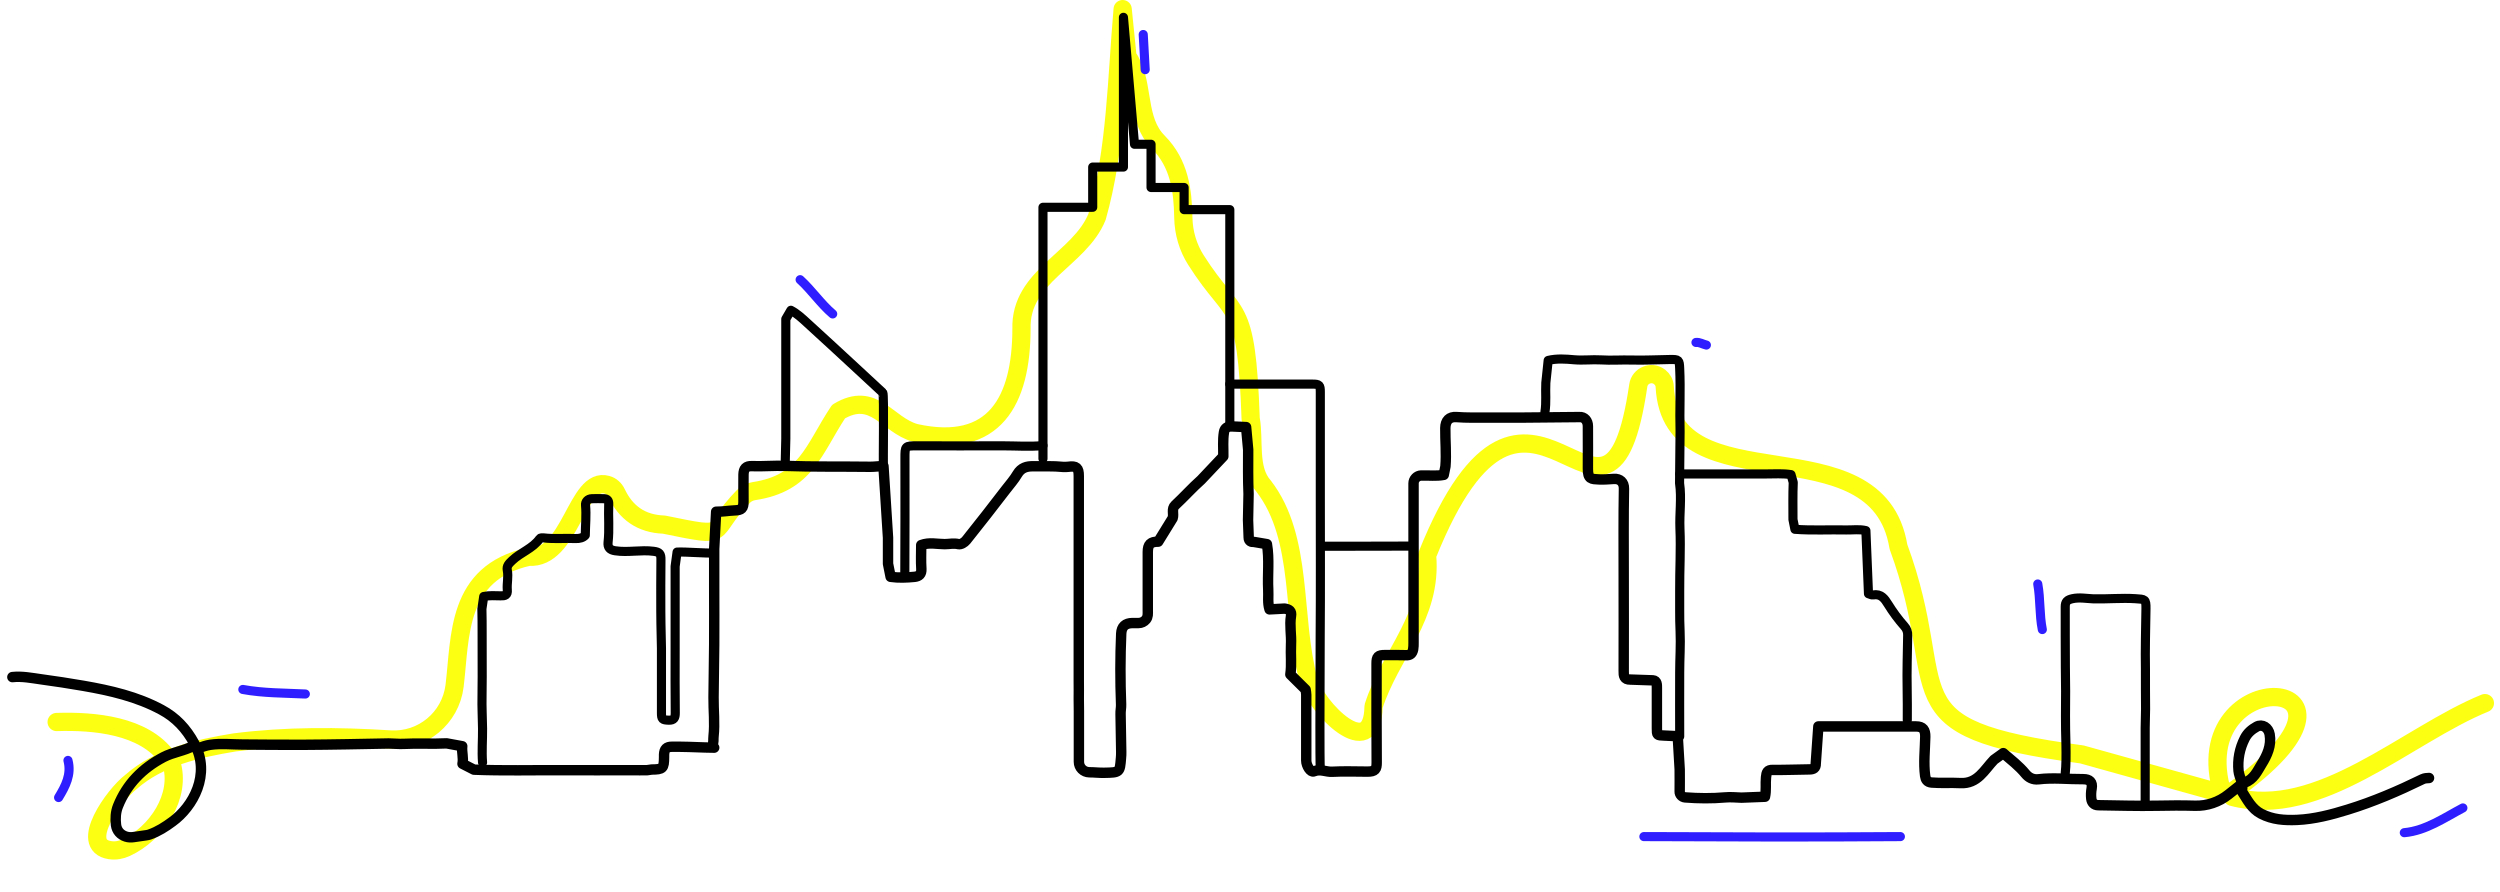
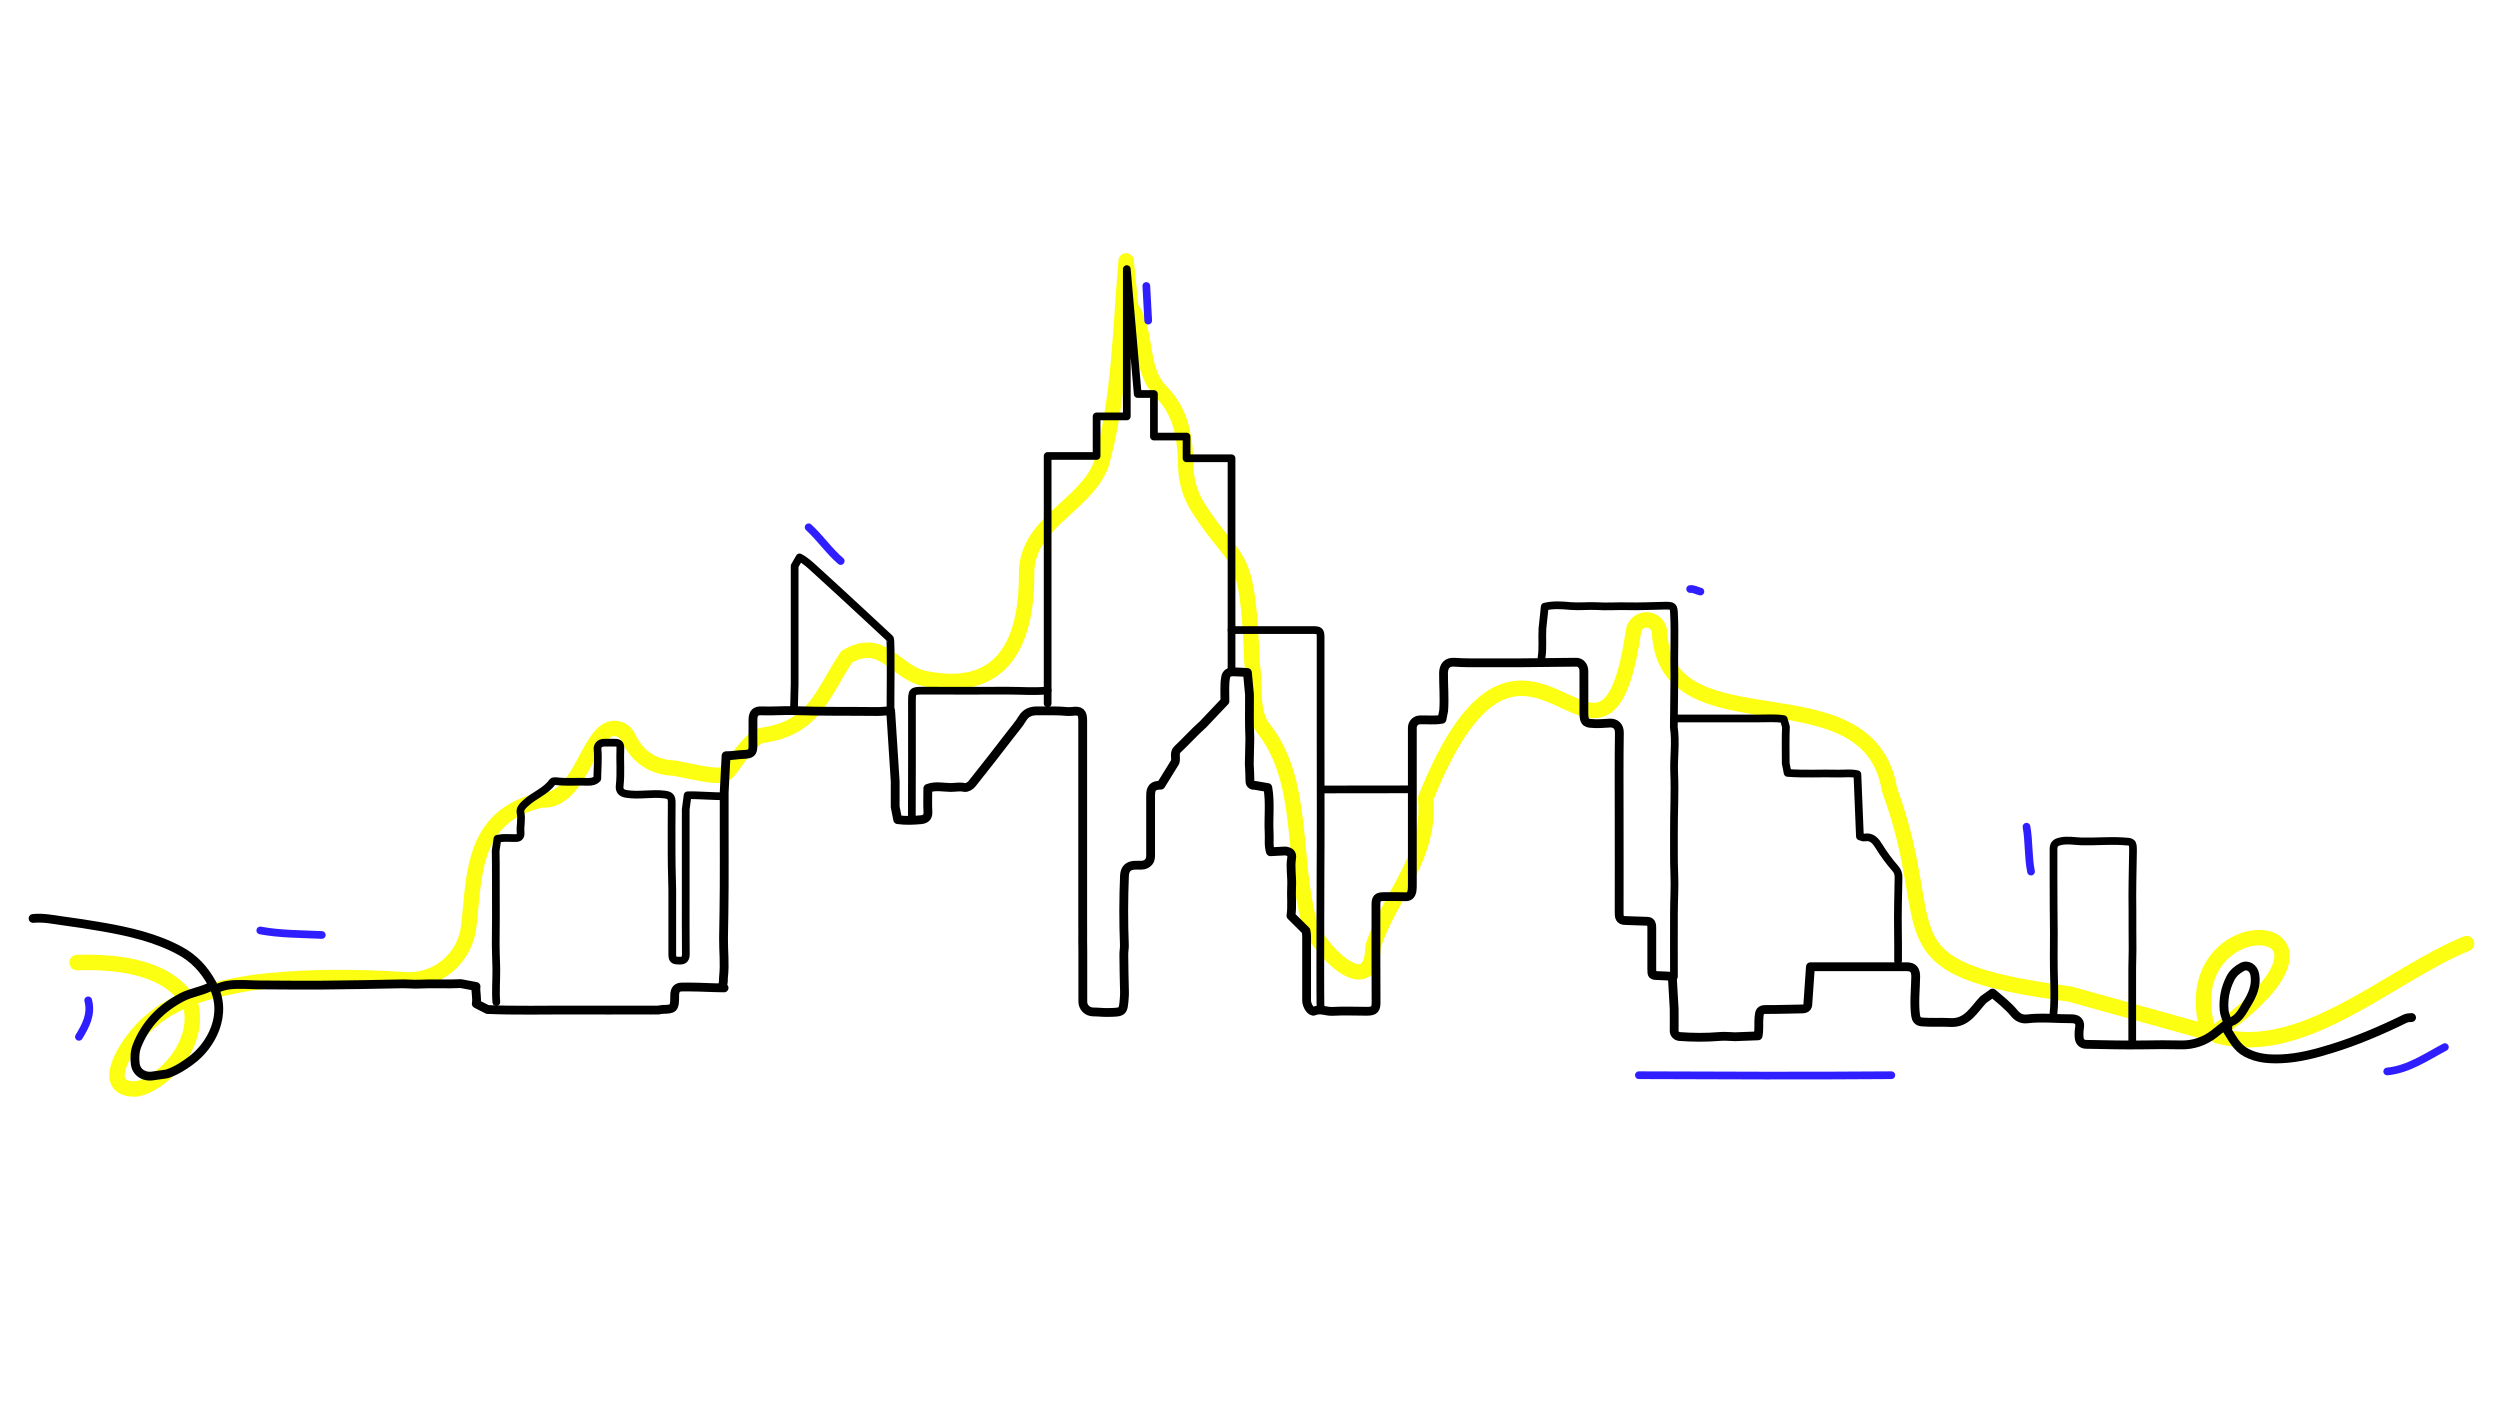
- <svg xmlns="http://www.w3.org/2000/svg" version="1.1" id="cityscape" x="0px" y="0px" viewBox="0 0 1920 685" style="enable-background:new 0 0 1920 685;" xml:space="preserve">
+ <svg xmlns="http://www.w3.org/2000/svg" version="1.1" id="cityscape" x="0px" y="0px" viewBox="0 0 2267.7 1275.6" style="enable-background:new 0 0 2267.7 1275.6;" xml:space="preserve">
  <style type="text/css">
	.st0{fill:none;stroke:#FCFF12;stroke-width:14;stroke-linecap:round;stroke-linejoin:round;stroke-miterlimit:10;}
	.st1{fill:none;stroke:#2F1EFF;stroke-width:7;stroke-linecap:round;stroke-linejoin:round;stroke-miterlimit:10;}
	.st2{fill:none;stroke:#000000;stroke-width:8;stroke-linecap:round;stroke-linejoin:round;stroke-miterlimit:10;}
	.st3{fill:none;stroke:#000000;stroke-width:7;stroke-linecap:round;stroke-linejoin:round;stroke-miterlimit:10;}
</style>
-   <path id="yellow_line" class="st0" d="M43.5,554.5c28.7-0.9,67,2.4,85,27.3c0.3,0.4,0.7,0.8,1.1,1.2l0,0c0.9,0.7,1.6,1.7,2,2.8  c8,25.5-11.3,54.4-34.8,65.2c-3.9,1.8-8.2,2.6-12.4,1.9c-24.5-3.8,3.3-42.5,16.1-52.3c21.8-19.2,51.6-25.8,79.5-30.4  c39.6-5.1,79.8-4.8,119.6-2.3c24.8,1.6,46.4-16.4,49.5-41c4.7-38.1,1.1-86.9,56.9-99.3c32.4,2.3,36.8-62,60.2-55.3  c3.3,0.9,5.9,3.4,7.3,6.4c7.1,15,18.9,23.6,36.4,24.2c52.9,10.8,32.9,7,61-21.6c2.1-2.2,5-3.6,8-4.1c40.3-6,45.9-32.1,65.1-61.1  c27.4-16.4,37.2,10.4,59,16.4c61,13.5,81.4-25,81.5-79.9c-1.2-40.8,44.6-53,58-86C857.2,114.7,857.6,59.7,862.2,7l0,0l3.7,36.5l0,0  c12.8,17.7,6.7,44.3,20.6,62.2c1,1.3,2.1,2.4,3.2,3.6c16,16.3,18.7,36.6,19.1,57.8c0.2,11.6,3.5,23,9.8,32.8  c30,47.2,38.6,27.6,41.9,121.6c3.1,16.7-1.9,38.5,10,51.9c31,40.2,21.3,101,34.5,149.1c5.6,21.1,49.2,64.9,49.9,20  c12.7-40.1,45.3-69.2,41.1-116c79.1-197.5,138.5,30.7,162.2-130.4c1.1-7.8,10.3-11.4,16.4-6.6l0,0c2.3,1.8,3.8,4.5,3.9,7.5  c5,94.3,163.4,24.6,179.5,122.9c41.9,113.8-12.2,139,140.9,159.5l108,30.1c-31.1-103.7,138.9-93.8,6-0.5l1.5,3  c66.8,17.8,133.7-47.4,194-72" />
-   <path id="blue_right_bottom" class="st1" d="M234.5,533c-15.9-0.8-32.4-0.6-48-3.5" />
-   <path id="blue_left_bottom" class="st1" d="M1891.5,620.5c-14.2,7.5-28.5,17.5-45,19" />
-   <path id="blue_bottom" class="st1" d="M1459.5,642.5c-65.6,0.5-131.3,0.3-197,0" />
-   <path id="blue_top_left" class="st1" d="M614.5,214.8c8.9,8.1,16,18.7,25,26.3" />
-   <path id="blue_left_down_bottom" class="st1" d="M52.2,584c2.8,10.8-1.8,19.6-7.2,28.5" />
-   <path id="blue_right_top" class="st1" d="M1565,448.5c2.1,11.6,1.2,23.5,3.5,35" />
-   <path id="blue_top_top" class="st1" d="M878,26.5c0.5,9,1,18,1.5,27" />
-   <path id="blue_top_right" class="st1" d="M1302.5,263c2.9-0.3,5.3,1.4,8,2" />
-   <path id="outline" class="st2" d="M1865.5,597.5c-1.7,0.1-3.3,0.1-5,0.9c-18.6,9.1-37.7,17.3-57.5,23.4c-12.6,3.9-25.5,7.3-38.9,7.9  c-9.7,0.4-18.8-0.2-27.5-4.7c-7.4-3.8-10.8-11-15-17.5c1.9-5.6-1.9-10.3-2.4-15.5c-0.8-8.7,0.8-17.1,4.8-25c2.1-4.1,5.3-6.8,9.1-8.9  c4.4-2.4,9.1,0.7,10,5.9c1.5,8.6-1.9,16-6.2,22.9c-3.3,5.4-6.1,11.7-12.9,14.1c-0.3,0.1-0.7,0-1,0l-11.6,9.2  c-7.3,5.8-16.4,8.9-25.7,8.6c-0.1,0-0.1,0-0.2,0c-9.7-0.3-19.3-0.2-29,0c-15,0.3-30-0.2-45-0.4c-3.4,0-5.1-2.2-5.4-5  c-0.3-2.6-0.2-5.3,0.3-8c0.8-4.7-1.5-7-6.4-7c-11.5,0.1-23-1.3-34.5,0.1c-4.3,0.5-7.6-1.4-9.9-4.2c-5-6.1-11.2-10.8-17.1-15.9  l-7.1,5.1c-7.4,7.7-12.6,18.7-25.9,17.9c-7.3-0.4-14.7,0.2-22-0.4c-3.5-0.3-4.6-2.3-5-5.1c-1.3-10-0.1-20,0.1-30  c0.1-5.4-1.7-8-7.1-8c-10.7,0-21.3,0-32,0c-14.3,0-28.7,0-43,0l-2,28.5c0.1,3.6-1.8,4.5-5,4.5c-9.3,0.1-18.7,0.5-28,0.4  c-4.3-0.1-4.8,1.9-5.2,5.6c-0.5,5,0.3,10.1-0.8,15l-18,0.7c-4.1-0.1-8.3-0.6-12.5-0.2c-10.3,0.9-20.6,0.8-30.9,0  c-2.3-0.2-4.2-2.2-4.1-4.5c0-5.7,0.1-11.3,0-17l-1.5-25.5c-3.5-0.2-7-0.4-10.5-0.5c-5.5-0.2-5.5-0.2-5.5-5.5c0-10.3,0-20.7,0-31  c0-2.5,0.1-5.7-3-5.9l-17.5-0.6c-4.7,0.1-5.1-2.9-5-6.6c0.1-24.3,0-48.7,0-73c0-22.3-0.2-44.7,0.2-67c0.1-5-3.1-7.8-7.7-7.5  c-3.8,0.2-7.7,0.6-11.5,0.4c-5.8-0.3-8.6,0-8.5-8.4c0.1-10.8,0-21.7,0-32.5c0-4.2-2.7-7.3-6.5-7l-42.5,0.4c-9.5,0-19,0-28.5,0  c-7.8,0-15.7,0.2-23.5-0.4c-5.5-0.4-8.4,2.7-8.5,8.4c-0.1,9.8,0.9,19.7,0.1,29.5l-1.3,6.5c-5.8,1.1-11.6,0.3-17.4,0.5  c-3.2,0.1-5.8,2.8-5.8,6c0,40.8,0,81.7,0,122.5c0,1.7,0,3.3-0.3,5c-0.7,3.3-2.2,4.7-5.6,4.5c-5.3-0.2-10.7-0.1-16-0.1  c-5.4,0-6.5,1.1-6.5,6.5c0,25.3-0.1,50.7,0.1,76c0,5.2-1,7-7.1,7c-9,0-18-0.4-27,0.1c-4.7,0.3-9.1-2.4-14.1-0.3  c-2.5,1.1-5.9-4.3-5.9-8.3c0-16.8,0-33.7,0-50.5c0-1.3-0.3-2.7-0.5-4L991,518c1.1-7.6,0.1-15.3,0.5-23c0.4-7.3-1.2-14.7,0-22  c0.6-3.6-1.2-5.1-5-5.6L975,468c-1.6-5.1-0.7-10.1-1-15.1c-0.6-11.7,1-23.4-1-35l-10-1.7c-1.9,0.2-4-0.5-4-3.3  c-0.1-4.5-0.3-9-0.5-13.5l0.4-20c-0.5-11.3-0.3-22.7-0.3-34L957,328c-3.7-0.2-7.3-0.4-11-0.5c-3.1-0.1-5.5,1.1-6,4.5  c-1,6.1-0.4,12.3-0.5,18.5l-17,18c-7,6.2-13.2,13.2-20,19.5c-3,2.8-0.8,6.7-1.9,10l-11.1,18c-5.9,0-8,2-8,8c0,15,0,30,0,45  c0,2.3,0.3,4.7-1.4,6.8c-1.4,1.7-3.5,2.7-5.7,2.7c-1.6,0-3.2,0-4.8,0c-5.4,0.1-8.2,2.7-8.5,8c-0.8,18.2-0.8,36.3-0.1,54.5  c0.1,2.5-0.5,5-0.4,7.5c0.1,9.7,0.3,19.3,0.5,29c0,1.3,0,3.5-0.2,4.8c-0.9,10.9-0.8,11-12.8,11.2c-3.9,0.1-7.7-0.4-11.6-0.4  c-4.4-0.1-7.9-3.6-7.9-8c0-13,0-26,0-39l-0.1-9.5c0.1-4.5,0-9,0-13.5c0-15.5,0-31,0-46.5c0-37,0-74,0-111c0-6.4-1.7-8-8.2-7.1  c-1.1,0.1-2.8,0.2-3.8,0.1c-7.7-0.8-15.3-0.4-23-0.5c-5.1-0.1-9.2,1.1-12.1,5.9c-2.5,4.3-5.9,8.1-8.9,12c-10,13.1-20.2,26.1-30.5,39  c-1.4,1.7-4,3.3-5.9,2.9c-3.6-0.9-7.1,0-10.6,0c-5.8,0-11.8-1.6-18,0.7c0,6.1-0.3,12.3,0.1,18.4c0.2,4-1.7,5.6-5.1,6  c-6.2,0.6-12.3,0.9-18.5,0l-2-10c0-6.7,0-13.3,0-20l-3.5-55c-3.8,0-6.7,0.5-10,0.5c-21.8-0.3-43.7,0.1-65.5-0.7  c-8.4-0.3-17,0.5-25.5,0.2c-4.6-0.2-6.4,1.8-6.5,6.5c-0.1,6.8,0,13.7,0,20.5c0,5.6-1.3,6.8-7,7c-4.7,0.2-8.5,1-14,1l-1.5,28.5  c0,7.2,0,14.3,0,21.5v7c0,15,0.1,30,0,45c-0.1,13.5-0.3,27-0.5,40.5c-0.1,10,1.1,20,0,30c-0.3,2.4,0.3,4.8-1,7l1.5,1.7  c-10-0.1-16.5-0.6-26.5-0.7c-2,0-4,0-6,0c-4.1,0-5.8,1.7-6,6c0,0.7,0,1.3,0,2c-0.1,8.7-0.8,9.4-9.5,9.5l-3.5,0.5  c-3.8,0.1-7.7,0-11.5,0c-18,0-36,0.1-54,0c-22.5-0.1-45,0.5-67.5-0.4l-8.8-4.5c0.9-4.6-0.7-9-0.2-13.5l-12-2.2  c-11,0.6-22-0.2-33,0.4c-3.9,0.2-7.7-0.3-11.5-0.3c-21.7,0.4-43.3,0.9-65,1c-15.7,0.1-31.3-0.1-47-0.2c-8.3,0-16.7-1-25,0.2  c-3.2,0.5-6.1,1.5-9,2.6l-3.5-2c-7.4,4.1-16,5-23.5,8.9c-16.1,8.5-28.1,20.6-34.9,37.6c-1.8,4.5-2.1,9.6-1.5,14.5  c0.6,4.5,3.5,7.6,7.6,8.9c1.9,0.6,3.9,0.7,5.8,0.4l9.7-1.4c0.9-0.1,1.8-0.3,2.7-0.6c6.5-2.3,12.1-5.9,17.5-9.9  c15.8-11.4,29.9-36.4,16.8-60.1C143,559.5,135,551,124,545.1c-18.7-10.1-39.3-14.8-60-18.4c-10.8-1.9-21.6-3.5-32.5-5  c-7.2-1-14.6-2.5-22-1.7" />
-   <path id="building_right" class="st3" d="M1647.5,607.2c0,39,0-41.2,0-48.2l0.3-14.5c-0.2-10.2,0-20.3-0.1-30.5  c-0.3-15.5,0.2-31,0.4-46.5c0.1-7.5-0.7-7.2-8-7.7c-10.9-0.7-21.7,0.4-32.5,0.1c-5.2-0.2-10.6-1.3-16-0.1c-4,0.9-5.5,2.3-5.5,6.2  c0.1,15.3-0.1,30.7,0.1,46c0.2,12.7,0.3,25.4,0.1,38c-0.2,12.7,1.2,31.3-0.2,44" />
-   <path id="building_middle" class="st3" d="M944.5,295c23.7,0,39.8,0,63.5,0c5.3,0,6,0.7,6,6c0,26.5,0,53,0,79.5c0,36,0.2,72-0.1,108  c-0.1,11.5,0,23-0.1,34.5c0,7.3-0.3,60.6,0.2,67.9" />
-   <path id="building_left_middle_02" class="st3" d="M801,342.2c-10.2,1-20.3,0.2-30.5,0.2c-22,0.1-44,0-66,0c-9.5,0-9.5,0-9.5,9.5  c0,24.2,0.1,67.3-0.1,91.5" />
-   <path id="building_left_middle" class="st3" d="M603,357.8c0-4.5,0.5-16.3,0.5-20.8c0-14.2,0-28.3,0-42.5c0-16.5,0-33,0-49.5  l3.9-6.7c4.6,2.4,8.7,6.2,12.6,9.8c12.6,11.4,25,23,37.5,34.5c6.9,6.3,13.6,12.7,20.5,19c1.1,1,0.1,55.2,0.5,56.5" />
-   <path id="background_right_middle" class="st3" d="M1186.5,316.5c1.2-7.5,0.3-15,0.7-22.5l1.8-17.2c6.6-1.6,13.4-1.1,20-0.5  c6.9,0.6,13.7-0.3,20.5,0.1c7.8,0.5,15.6-0.1,23.5,0.1c9.8,0.3,19.7-0.3,29.5-0.4c7-0.1,7.2,0.2,7.5,7c0.8,16-0.2,32,0.3,48l-0.4,40  c1.7,11.6-0.2,23.3,0.3,35c0.7,15.8-0.3,31.7-0.2,47.5c0.1,10.3-0.2,20.7,0.3,31c0.5,10.6-0.3,21.3-0.3,32c-0.1,13.5,0,35.5,0,49" />
-   <path id="background_right_buildings" class="st3" d="M1290.1,364c6,0,59.9,0,65.9,0c6.5,0,13-0.5,19.5,0.5l1.7,6  c-0.4,9.5-0.2,19-0.2,28.5l1.5,7.5c13.2,1,26.3,0.2,39.5,0.5c5,0.1,10-0.7,15,0.5l2,48.5c1.2,0.3,2.4,1.1,3.5,0.9  c6.1-1.1,8.9,2.9,11.5,7.1c3.7,6,7.9,11.7,12.6,17c1.8,2,2.6,4.3,2.5,7c-0.2,13.7-0.7,27.3-0.4,41c0.2,8,0.1,16,0.1,24" />
-   <path id="line_-_background" class="st3" d="M1083.6,419.4c-7.2,0.1-60.9,0.1-68.1,0.1" />
-   <path id="background_letft_building" class="st3" d="M548.5,424.7c-7,0.3-21.5-1-28.5-0.7l-1.5,11c0,21.7,0,43.3,0,65  c0,15.8-0.1,31.7,0.1,47.5c0,3.7-0.8,5.8-5.1,5.6c-4.8-0.2-5.5-0.6-5.5-5.6c0-16.5,0-33,0-49.5c0-6.3-0.4-12.7-0.4-19l-0.1-9.5  c0-13.2-0.1-26.3,0.1-39.5c0.1-4.7-1-6-5.6-6.6c-9.8-1.3-19.7,1.1-29.5-0.4c-4.2-0.6-5.9-2.5-5.5-6.5c1.1-9.8,0.1-19.7,0.5-29.5  c0.1-2.6-1.1-3.9-3.5-4c-3.2-0.1-6.3-0.1-9.5,0s-5.1,2.5-4.8,5c0.7,7.6-0.1,15.2-0.2,23.1c-1.7,1.9-4.3,2.6-7.5,2.5  c-8.2-0.4-16.3,0.5-24.5-0.5c-1-0.1-2.5-0.1-2.9,0.5c-5.4,7.7-14.6,10.5-21.2,16.8c-2.4,2.3-4.5,4.2-3.8,7.6c1,5-0.4,10,0,15  c0.4,4.2-1.8,4.7-5.1,4.6c-4.3-0.1-8.7-0.4-13,0.5l-1.4,9.5c0.3,12.3,0.1,24.7,0.2,37c0,10,0.1,20-0.1,30c-0.2,8.3,0.3,16.7,0.4,25  c0.1,8.7-0.7,17.3,0,26" />
-   <polyline id="highestbuilding" class="st3" points="801,352.3 801,159.2 839.2,159.2 839.2,128.3 862.8,128.3 862.8,13.3   871.3,110.8 884,110.8 884,144 909.4,144 909.4,161 944.5,161 944.5,327.5 " />
+   <path id="yellow_line" class="st0" d="M69.9,873.1c33.4-1,77.9,2.8,98.8,31.7c0.3,0.5,0.8,0.9,1.3,1.4l0,0c1,0.8,1.9,2,2.3,3.3  c9.3,29.6-13.1,63.2-40.4,75.8c-4.5,2.1-9.5,3-14.4,2.2c-28.5-4.4,3.8-49.4,18.7-60.8c25.3-22.3,60-30,92.4-35.3  c46-5.9,92.7-5.6,139-2.7c28.8,1.9,53.9-19.1,57.5-47.7c5.5-44.3,1.3-101,66.1-115.4c37.7,2.7,42.8-72.1,70-64.3  c3.8,1,6.9,4,8.5,7.4c8.3,17.4,22,27.4,42.3,28.1c61.5,12.6,38.2,8.1,70.9-25.1c2.4-2.6,5.8-4.2,9.3-4.8c46.8-7,53.3-37.3,75.7-71  c31.8-19.1,43.2,12.1,68.6,19.1c70.9,15.7,94.6-29.1,94.7-92.9c-1.4-47.4,51.8-61.6,67.4-100c17.1-60.3,17.5-124.2,22.9-185.5l0,0  l4.3,42.4l0,0c14.9,20.6,7.8,51.5,23.9,72.3c1.2,1.5,2.4,2.8,3.7,4.2c18.6,18.9,21.7,42.5,22.2,67.2c0.2,13.5,4.1,26.7,11.4,38.1  c34.9,54.9,44.9,32.1,48.7,141.3c3.6,19.4-2.2,44.7,11.6,60.3c36,46.7,24.8,117.4,40.1,173.3c6.5,24.5,57.2,75.4,58,23.2  c14.8-46.6,52.6-80.4,47.8-134.8c91.9-229.5,161,35.7,188.5-151.6c1.3-9.1,12-13.2,19.1-7.7l0,0c2.7,2.1,4.4,5.2,4.5,8.7  c5.8,109.6,189.9,28.6,208.6,142.8c48.7,132.3-14.2,161.6,163.8,185.4l125.5,35c-36.1-120.5,161.4-109,7-0.6l1.7,3.5  c77.6,20.7,155.4-55.1,225.5-83.7" />
+   <path id="blue_right_bottom" class="st1" d="M291.9,848.1c-18.5-0.9-37.7-0.7-55.8-4.1" />
+   <path id="blue_left_bottom" class="st1" d="M2217.7,949.8c-16.5,8.7-33.1,20.3-52.3,22.1" />
+   <path id="blue_bottom" class="st1" d="M1715.6,975.3c-76.2,0.6-152.6,0.3-229,0" />
+   <path id="blue_top_left" class="st1" d="M733.5,478.3c10.3,9.4,18.6,21.7,29.1,30.6" />
+   <path id="blue_left_down_bottom" class="st1" d="M80,907.4c3.3,12.6-2.1,22.8-8.4,33.1" />
+   <path id="blue_right_top" class="st1" d="M1838.2,749.9c2.4,13.5,1.4,27.3,4.1,40.7" />
+   <path id="blue_top_top" class="st1" d="M1039.8,259.4c0.6,10.5,1.2,20.9,1.7,31.4" />
+   <path id="blue_top_right" class="st1" d="M1533.1,534.3c3.4-0.3,6.2,1.6,9.3,2.3" />
+   <path id="outline" class="st2" d="M2187.5,923c-2,0.1-3.8,0.1-5.8,1c-21.6,10.6-43.8,20.1-66.8,27.2c-14.6,4.5-29.6,8.5-45.2,9.2  c-11.3,0.5-21.9-0.2-32-5.5c-8.6-4.4-12.6-12.8-17.4-20.3c2.2-6.5-2.2-12-2.8-18c-0.9-10.1,0.9-19.9,5.6-29.1  c2.4-4.8,6.2-7.9,10.6-10.3c5.1-2.8,10.6,0.8,11.6,6.9c1.7,10-2.2,18.6-7.2,26.6c-3.8,6.3-7.1,13.6-15,16.4c-0.3,0.1-0.8,0-1.2,0  l-13.5,10.7c-8.5,6.7-19.1,10.3-29.9,10c-0.1,0-0.1,0-0.2,0c-11.3-0.3-22.4-0.2-33.7,0c-17.4,0.3-34.9-0.2-52.3-0.5  c-4,0-5.9-2.6-6.3-5.8c-0.3-3-0.2-6.2,0.3-9.3c0.9-5.5-1.7-8.1-7.4-8.1c-13.4,0.1-26.7-1.5-40.1,0.1c-5,0.6-8.8-1.6-11.5-4.9  c-5.8-7.1-13-12.6-19.9-18.5l-8.3,5.9c-8.6,8.9-14.6,21.7-30.1,20.8c-8.5-0.5-17.1,0.2-25.6-0.5c-4.1-0.3-5.3-2.7-5.8-5.9  c-1.5-11.6-0.1-23.2,0.1-34.9c0.1-6.3-2-9.3-8.3-9.3c-12.4,0-24.8,0-37.2,0c-16.6,0-33.4,0-50,0l-2.3,33.1c0.1,4.2-2.1,5.2-5.8,5.2  c-10.8,0.1-21.7,0.6-32.5,0.5c-5-0.1-5.6,2.2-6,6.5c-0.6,5.8,0.3,11.7-0.9,17.4l-20.9,0.8c-4.8-0.1-9.6-0.7-14.5-0.2  c-12,1-23.9,0.9-35.9,0c-2.7-0.2-4.9-2.6-4.8-5.2c0-6.6,0.1-13.1,0-19.8l-1.7-29.6c-4.1-0.2-8.1-0.5-12.2-0.6  c-6.4-0.2-6.4-0.2-6.4-6.4c0-12,0-24.1,0-36c0-2.9,0.1-6.6-3.5-6.9l-20.3-0.7c-5.5,0.1-5.9-3.4-5.8-7.7c0.1-28.2,0-56.6,0-84.8  c0-25.9-0.2-52,0.2-77.9c0.1-5.8-3.6-9.1-8.9-8.7c-4.4,0.2-8.9,0.7-13.4,0.5c-6.7-0.3-10,0-9.9-9.8c0.1-12.6,0-25.2,0-37.8  c0-4.9-3.1-8.5-7.6-8.1l-49.4,0.5c-11,0-22.1,0-33.1,0c-9.1,0-18.2,0.2-27.3-0.5c-6.4-0.5-9.8,3.1-9.9,9.8  c-0.1,11.4,1,22.9,0.1,34.3l-1.5,7.6c-6.7,1.3-13.5,0.3-20.2,0.6c-3.7,0.1-6.7,3.3-6.7,7c0,47.4,0,95,0,142.4c0,2,0,3.8-0.3,5.8  c-0.8,3.8-2.6,5.5-6.5,5.2c-6.2-0.2-12.4-0.1-18.6-0.1c-6.3,0-7.6,1.3-7.6,7.6c0,29.4-0.1,58.9,0.1,88.3c0,6-1.2,8.1-8.3,8.1  c-10.5,0-20.9-0.5-31.4,0.1c-5.5,0.3-10.6-2.8-16.4-0.3c-2.9,1.3-6.9-5-6.9-9.6c0-19.5,0-39.2,0-58.7c0-1.5-0.3-3.1-0.6-4.6  l-13.6-13.5c1.3-8.8,0.1-17.8,0.6-26.7c0.5-8.5-1.4-17.1,0-25.6c0.7-4.2-1.4-5.9-5.8-6.5l-13.4,0.7c-1.9-5.9-0.8-11.7-1.2-17.5  c-0.7-13.6,1.2-27.2-1.2-40.7l-11.6-2c-2.2,0.2-4.6-0.6-4.6-3.8c-0.1-5.2-0.3-10.5-0.6-15.7l0.5-23.2c-0.6-13.1-0.3-26.4-0.3-39.5  l-1.9-20.2c-4.3-0.2-8.5-0.5-12.8-0.6c-3.6-0.1-6.4,1.3-7,5.2c-1.2,7.1-0.5,14.3-0.6,21.5l-19.8,20.9c-8.1,7.2-15.3,15.3-23.2,22.7  c-3.5,3.3-0.9,7.8-2.2,11.6l-12.9,20.9c-6.9,0-9.3,2.3-9.3,9.3c0,17.4,0,34.9,0,52.3c0,2.7,0.3,5.5-1.6,7.9c-1.6,2-4.1,3.1-6.6,3.1  c-1.9,0-3.7,0-5.6,0c-6.3,0.1-9.5,3.1-9.9,9.3c-0.9,21.2-0.9,42.2-0.1,63.3c0.1,2.9-0.6,5.8-0.5,8.7c0.1,11.3,0.3,22.4,0.6,33.7  c0,1.5,0,4.1-0.2,5.6c-1,12.7-0.9,12.8-14.9,13c-4.5,0.1-8.9-0.5-13.5-0.5c-5.1-0.1-9.2-4.2-9.2-9.3c0-15.1,0-30.2,0-45.3l-0.1-11  c0.1-5.2,0-10.5,0-15.7c0-18,0-36,0-54c0-43,0-86,0-129c0-7.4-2-9.3-9.5-8.3c-1.3,0.1-3.3,0.2-4.4,0.1c-8.9-0.9-17.8-0.5-26.7-0.6  c-5.9-0.1-10.7,1.3-14.1,6.9c-2.9,5-6.9,9.4-10.3,13.9c-11.6,15.2-23.5,30.3-35.4,45.3c-1.6,2-4.6,3.8-6.9,3.4c-4.2-1-8.3,0-12.3,0  c-6.7,0-13.7-1.9-20.9,0.8c0,7.1-0.3,14.3,0.1,21.4c0.2,4.6-2,6.5-5.9,7c-7.2,0.7-14.3,1-21.5,0l-2.3-11.6c0-7.8,0-15.5,0-23.2  l-4.1-63.9c-4.4,0-7.8,0.6-11.6,0.6c-25.3-0.3-50.8,0.1-76.1-0.8c-9.8-0.3-19.8,0.6-29.6,0.2c-5.3-0.2-7.4,2.1-7.6,7.6  c-0.1,7.9,0,15.9,0,23.8c0,6.5-1.5,7.9-8.1,8.1c-5.5,0.2-9.9,1.2-16.3,1.2l-1.7,33.1c0,8.4,0,16.6,0,25v8.1c0,17.4,0.1,34.9,0,52.3  c-0.1,15.7-0.3,31.4-0.6,47.1c-0.1,11.6,1.3,23.2,0,34.9c-0.3,2.8,0.3,5.6-1.2,8.1l1.7,2c-11.6-0.1-19.2-0.7-30.8-0.8  c-2.3,0-4.6,0-7,0c-4.8,0-6.7,2-7,7c0,0.8,0,1.5,0,2.3c-0.1,10.1-0.9,10.9-11,11l-4.1,0.6c-4.4,0.1-8.9,0-13.4,0  c-20.9,0-41.8,0.1-62.8,0c-26.2-0.1-52.3,0.6-78.5-0.5l-10.2-5.2c1-5.3-0.8-10.5-0.2-15.7l-13.9-2.6c-12.8,0.7-25.6-0.2-38.4,0.5  c-4.5,0.2-8.9-0.3-13.4-0.3c-25.2,0.5-50.3,1-75.5,1.2c-18.2,0.1-36.4-0.1-54.6-0.2c-9.6,0-19.4-1.2-29.1,0.2  c-3.7,0.6-7.1,1.7-10.5,3l-4.1-2.3c-8.6,4.8-18.6,5.8-27.3,10.3c-18.7,9.9-32.7,23.9-40.6,43.7c-2.1,5.2-2.4,11.2-1.7,16.9  c0.7,5.2,4.1,8.8,8.8,10.3c2.2,0.7,4.5,0.8,6.7,0.5l11.3-1.6c1-0.1,2.1-0.3,3.1-0.7c7.6-2.7,14.1-6.9,20.3-11.5  c18.4-13.2,34.8-42.3,19.5-69.9c-7.2-13.2-16.5-23.1-29.3-30c-21.7-11.7-45.7-17.2-69.7-21.4c-12.6-2.2-25.1-4.1-37.8-5.8  c-8.4-1.2-17-2.9-25.6-2" />
+   <path id="building_right" class="st3" d="M1934.1,934.3c0,45.3,0-47.9,0-56l0.3-16.9c-0.2-11.9,0-23.6-0.1-35.4  c-0.3-18,0.2-36,0.5-54c0.1-8.7-0.8-8.4-9.3-8.9c-12.7-0.8-25.2,0.5-37.8,0.1c-6-0.2-12.3-1.5-18.6-0.1c-4.6,1-6.4,2.7-6.4,7.2  c0.1,17.8-0.1,35.7,0.1,53.5c0.2,14.8,0.3,29.5,0.1,44.2c-0.2,14.8,1.4,36.4-0.2,51.1" />
+   <path id="building_middle" class="st3" d="M1117.1,571.5c27.5,0,46.3,0,73.8,0c6.2,0,7,0.8,7,7c0,30.8,0,61.6,0,92.4  c0,41.8,0.2,83.7-0.1,125.5c-0.1,13.4,0,26.7-0.1,40.1c0,8.5-0.3,70.4,0.2,78.9" />
+   <path id="building_left_middle_02" class="st3" d="M950.3,626.3c-11.9,1.2-23.6,0.2-35.4,0.2c-25.6,0.1-51.1,0-76.7,0  c-11,0-11,0-11,11c0,28.1,0.1,78.2-0.1,106.3" />
+   <path id="building_left_middle" class="st3" d="M720.2,644.5c0-5.2,0.6-18.9,0.6-24.2c0-16.5,0-32.9,0-49.4c0-19.2,0-38.4,0-57.5  l4.5-7.8c5.3,2.8,10.1,7.2,14.6,11.4c14.6,13.2,29.1,26.7,43.6,40.1c8,7.3,15.8,14.8,23.8,22.1c1.3,1.2,0.1,64.2,0.6,65.7" />
+   <path id="background_right_middle" class="st3" d="M1398.3,596.5c1.4-8.7,0.3-17.4,0.8-26.2l2.1-20c7.7-1.9,15.6-1.3,23.2-0.6  c8,0.7,15.9-0.3,23.8,0.1c9.1,0.6,18.1-0.1,27.3,0.1c11.4,0.3,22.9-0.3,34.3-0.5c8.1-0.1,8.4,0.2,8.7,8.1  c0.9,18.6-0.2,37.2,0.3,55.8l-0.5,46.5c2,13.5-0.2,27.1,0.3,40.7c0.8,18.4-0.3,36.8-0.2,55.2c0.1,12-0.2,24.1,0.3,36  c0.6,12.3-0.3,24.8-0.3,37.2c-0.1,15.7,0,41.3,0,57" />
+   <path id="background_right_buildings" class="st3" d="M1518.7,651.7c7,0,69.6,0,76.6,0c7.6,0,15.1-0.6,22.7,0.6l2,7  c-0.5,11-0.2,22.1-0.2,33.1l1.7,8.7c15.3,1.2,30.6,0.2,45.9,0.6c5.8,0.1,11.6-0.8,17.4,0.6l2.3,56.4c1.4,0.3,2.8,1.3,4.1,1  c7.1-1.3,10.3,3.4,13.4,8.3c4.3,7,9.2,13.6,14.6,19.8c2.1,2.3,3,5,2.9,8.1c-0.2,15.9-0.8,31.7-0.5,47.7c0.2,9.3,0.1,18.6,0.1,27.9" />
+   <path id="line_-_background" class="st3" d="M1278.7,716c-8.4,0.1-70.8,0.1-79.1,0.1" />
+   <path id="background_letft_building" class="st3" d="M656.8,722.2c-8.1,0.3-25-1.2-33.1-0.8l-1.7,12.8c0,25.2,0,50.3,0,75.5  c0,18.4-0.1,36.8,0.1,55.2c0,4.3-0.9,6.7-5.9,6.5c-5.6-0.2-6.4-0.7-6.4-6.5c0-19.2,0-38.4,0-57.5c0-7.3-0.5-14.8-0.5-22.1l-0.1-11  c0-15.3-0.1-30.6,0.1-45.9c0.1-5.5-1.2-7-6.5-7.7c-11.4-1.5-22.9,1.3-34.3-0.5c-4.9-0.7-6.9-2.9-6.4-7.6c1.3-11.4,0.1-22.9,0.6-34.3  c0.1-3-1.3-4.5-4.1-4.6c-3.7-0.1-7.3-0.1-11,0c-3.7,0.1-5.9,2.9-5.6,5.8c0.8,8.8-0.1,17.7-0.2,26.8c-2,2.2-5,3-8.7,2.9  c-9.5-0.5-18.9,0.6-28.5-0.6c-1.2-0.1-2.9-0.1-3.4,0.6c-6.3,8.9-17,12.2-24.6,19.5c-2.8,2.7-5.2,4.9-4.4,8.8  c1.2,5.8-0.5,11.6,0,17.4c0.5,4.9-2.1,5.5-5.9,5.3c-5-0.1-10.1-0.5-15.1,0.6l-1.6,11c0.3,14.3,0.1,28.7,0.2,43  c0,11.6,0.1,23.2-0.1,34.9c-0.2,9.6,0.3,19.4,0.5,29.1c0.1,10.1-0.8,20.1,0,30.2" />
+   <polyline id="highestbuilding" class="st3" points="950.3,638.1 950.3,413.6 994.7,413.6 994.7,377.7 1022.1,377.7 1022.1,244.1   1032,357.4 1046.7,357.4 1046.7,396 1076.3,396 1076.3,415.7 1117.1,415.7 1117.1,609.2 " />
</svg>
